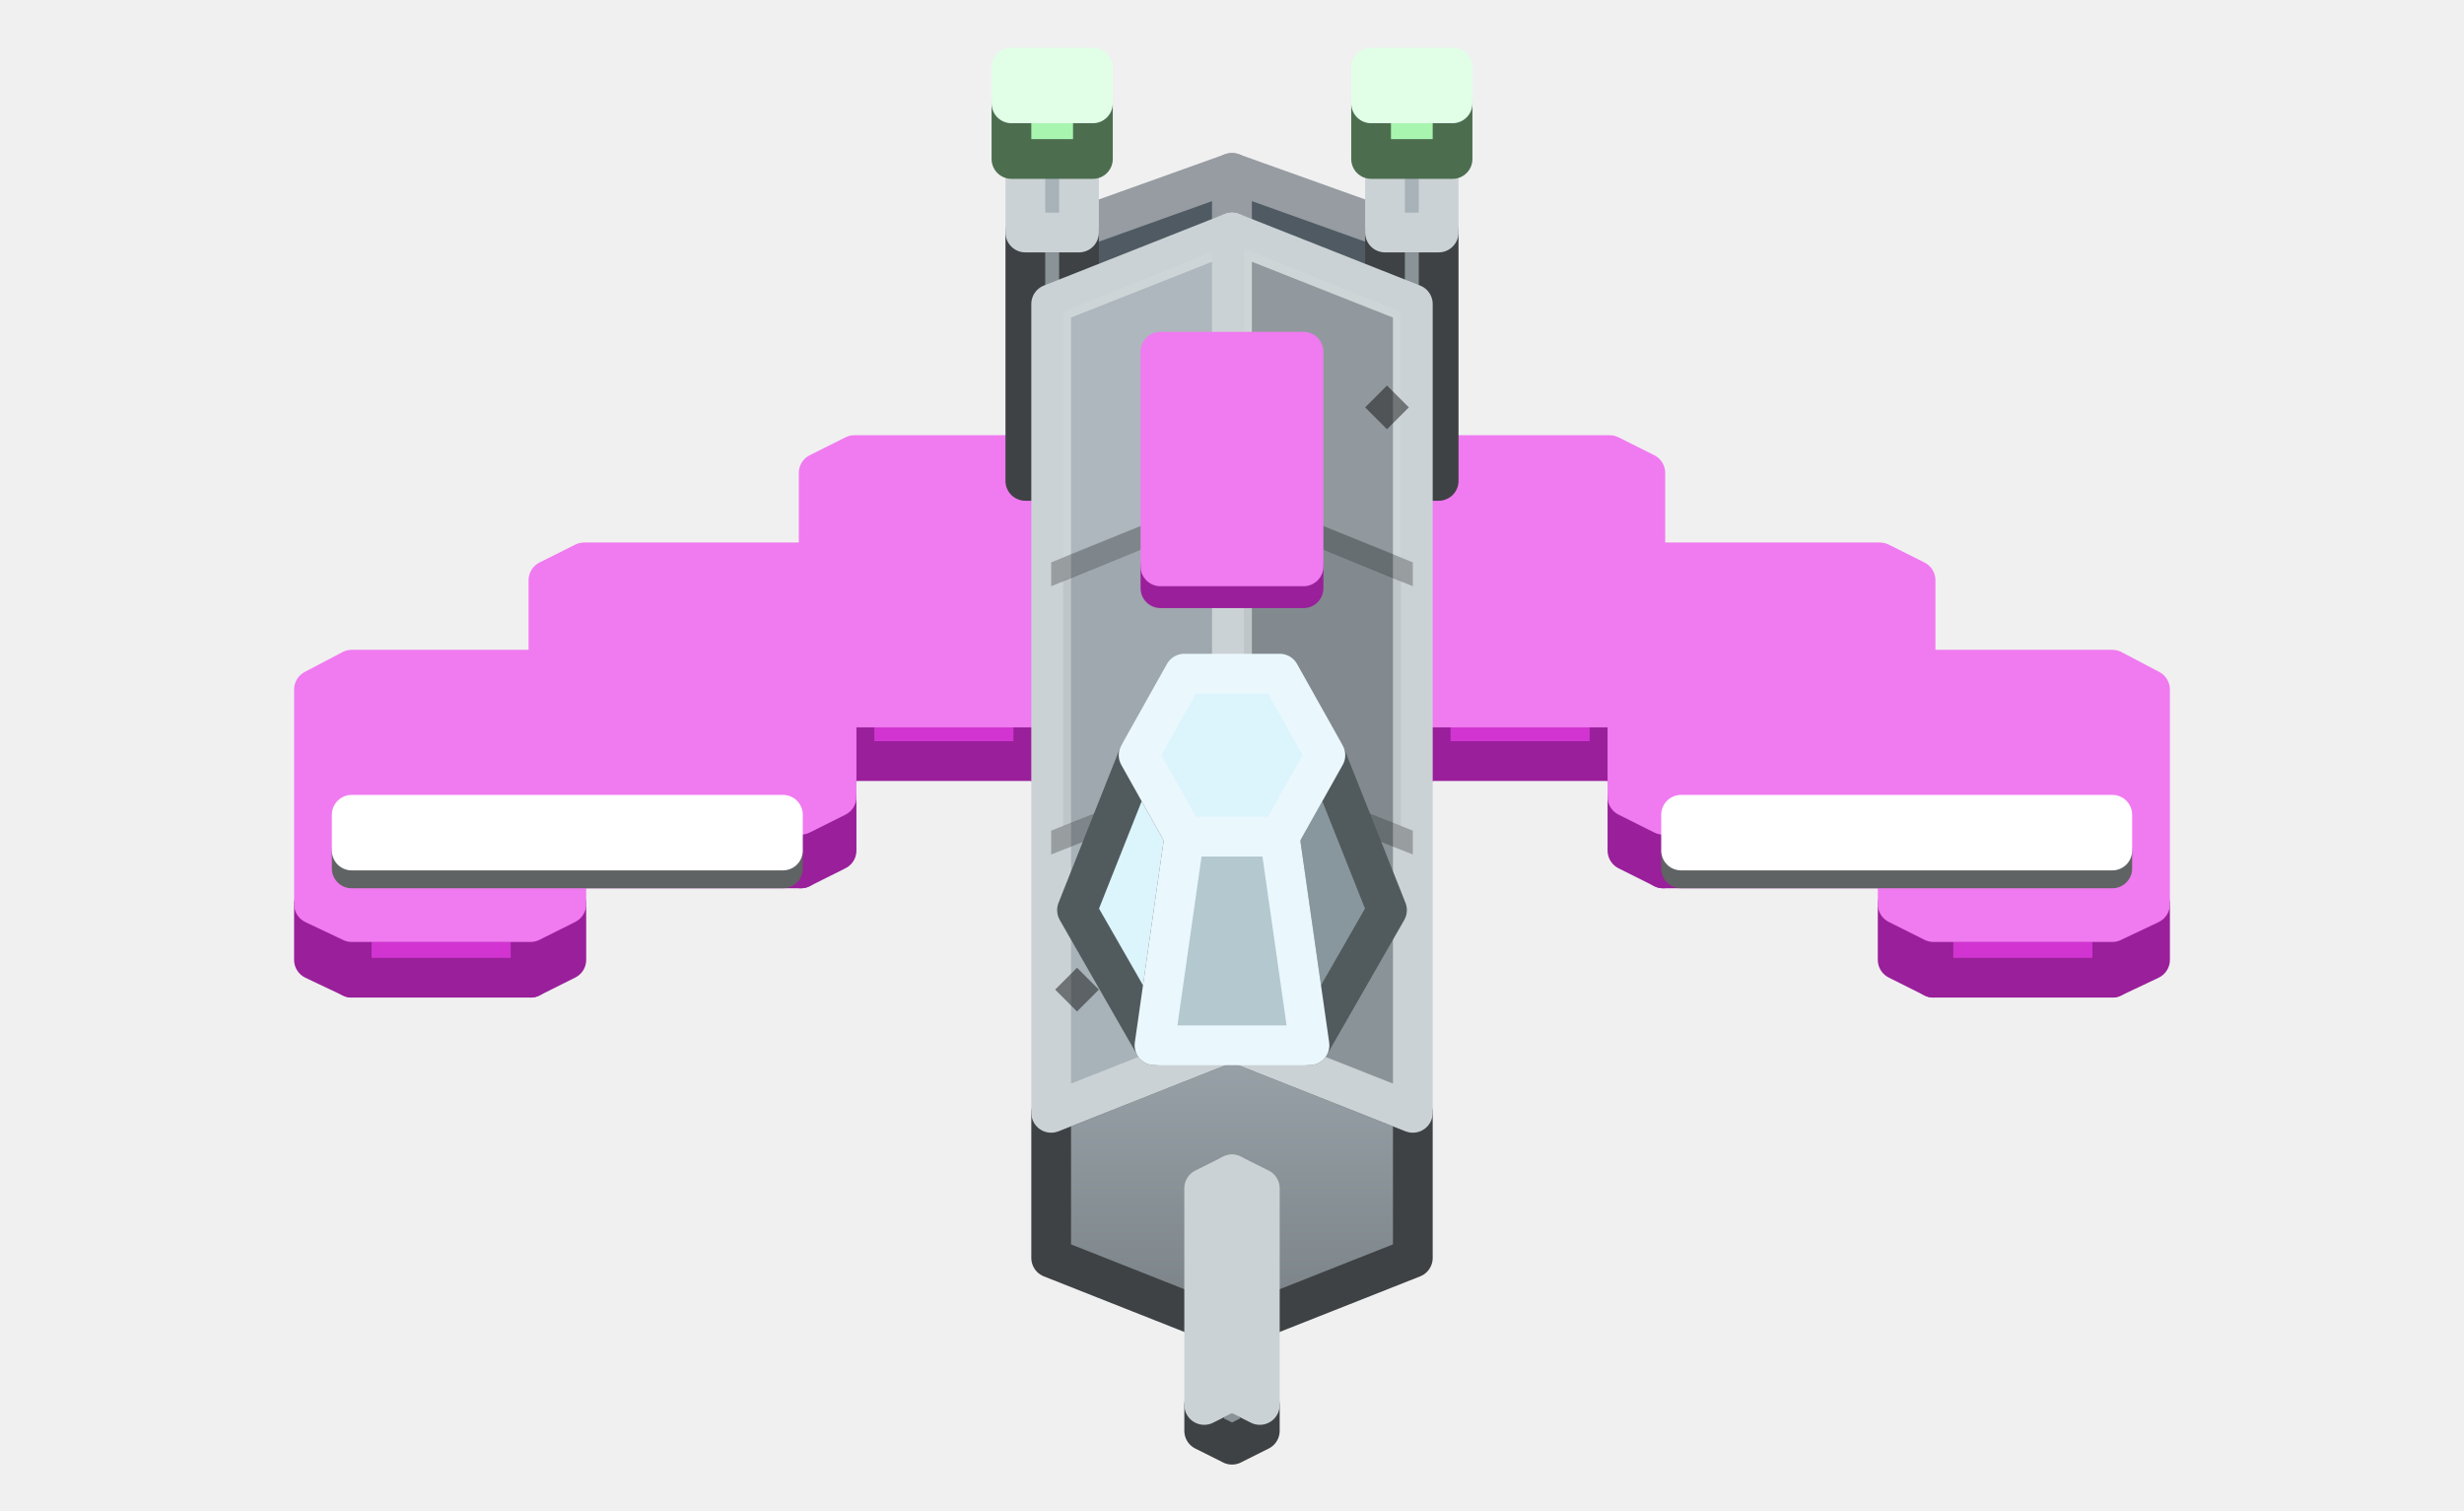
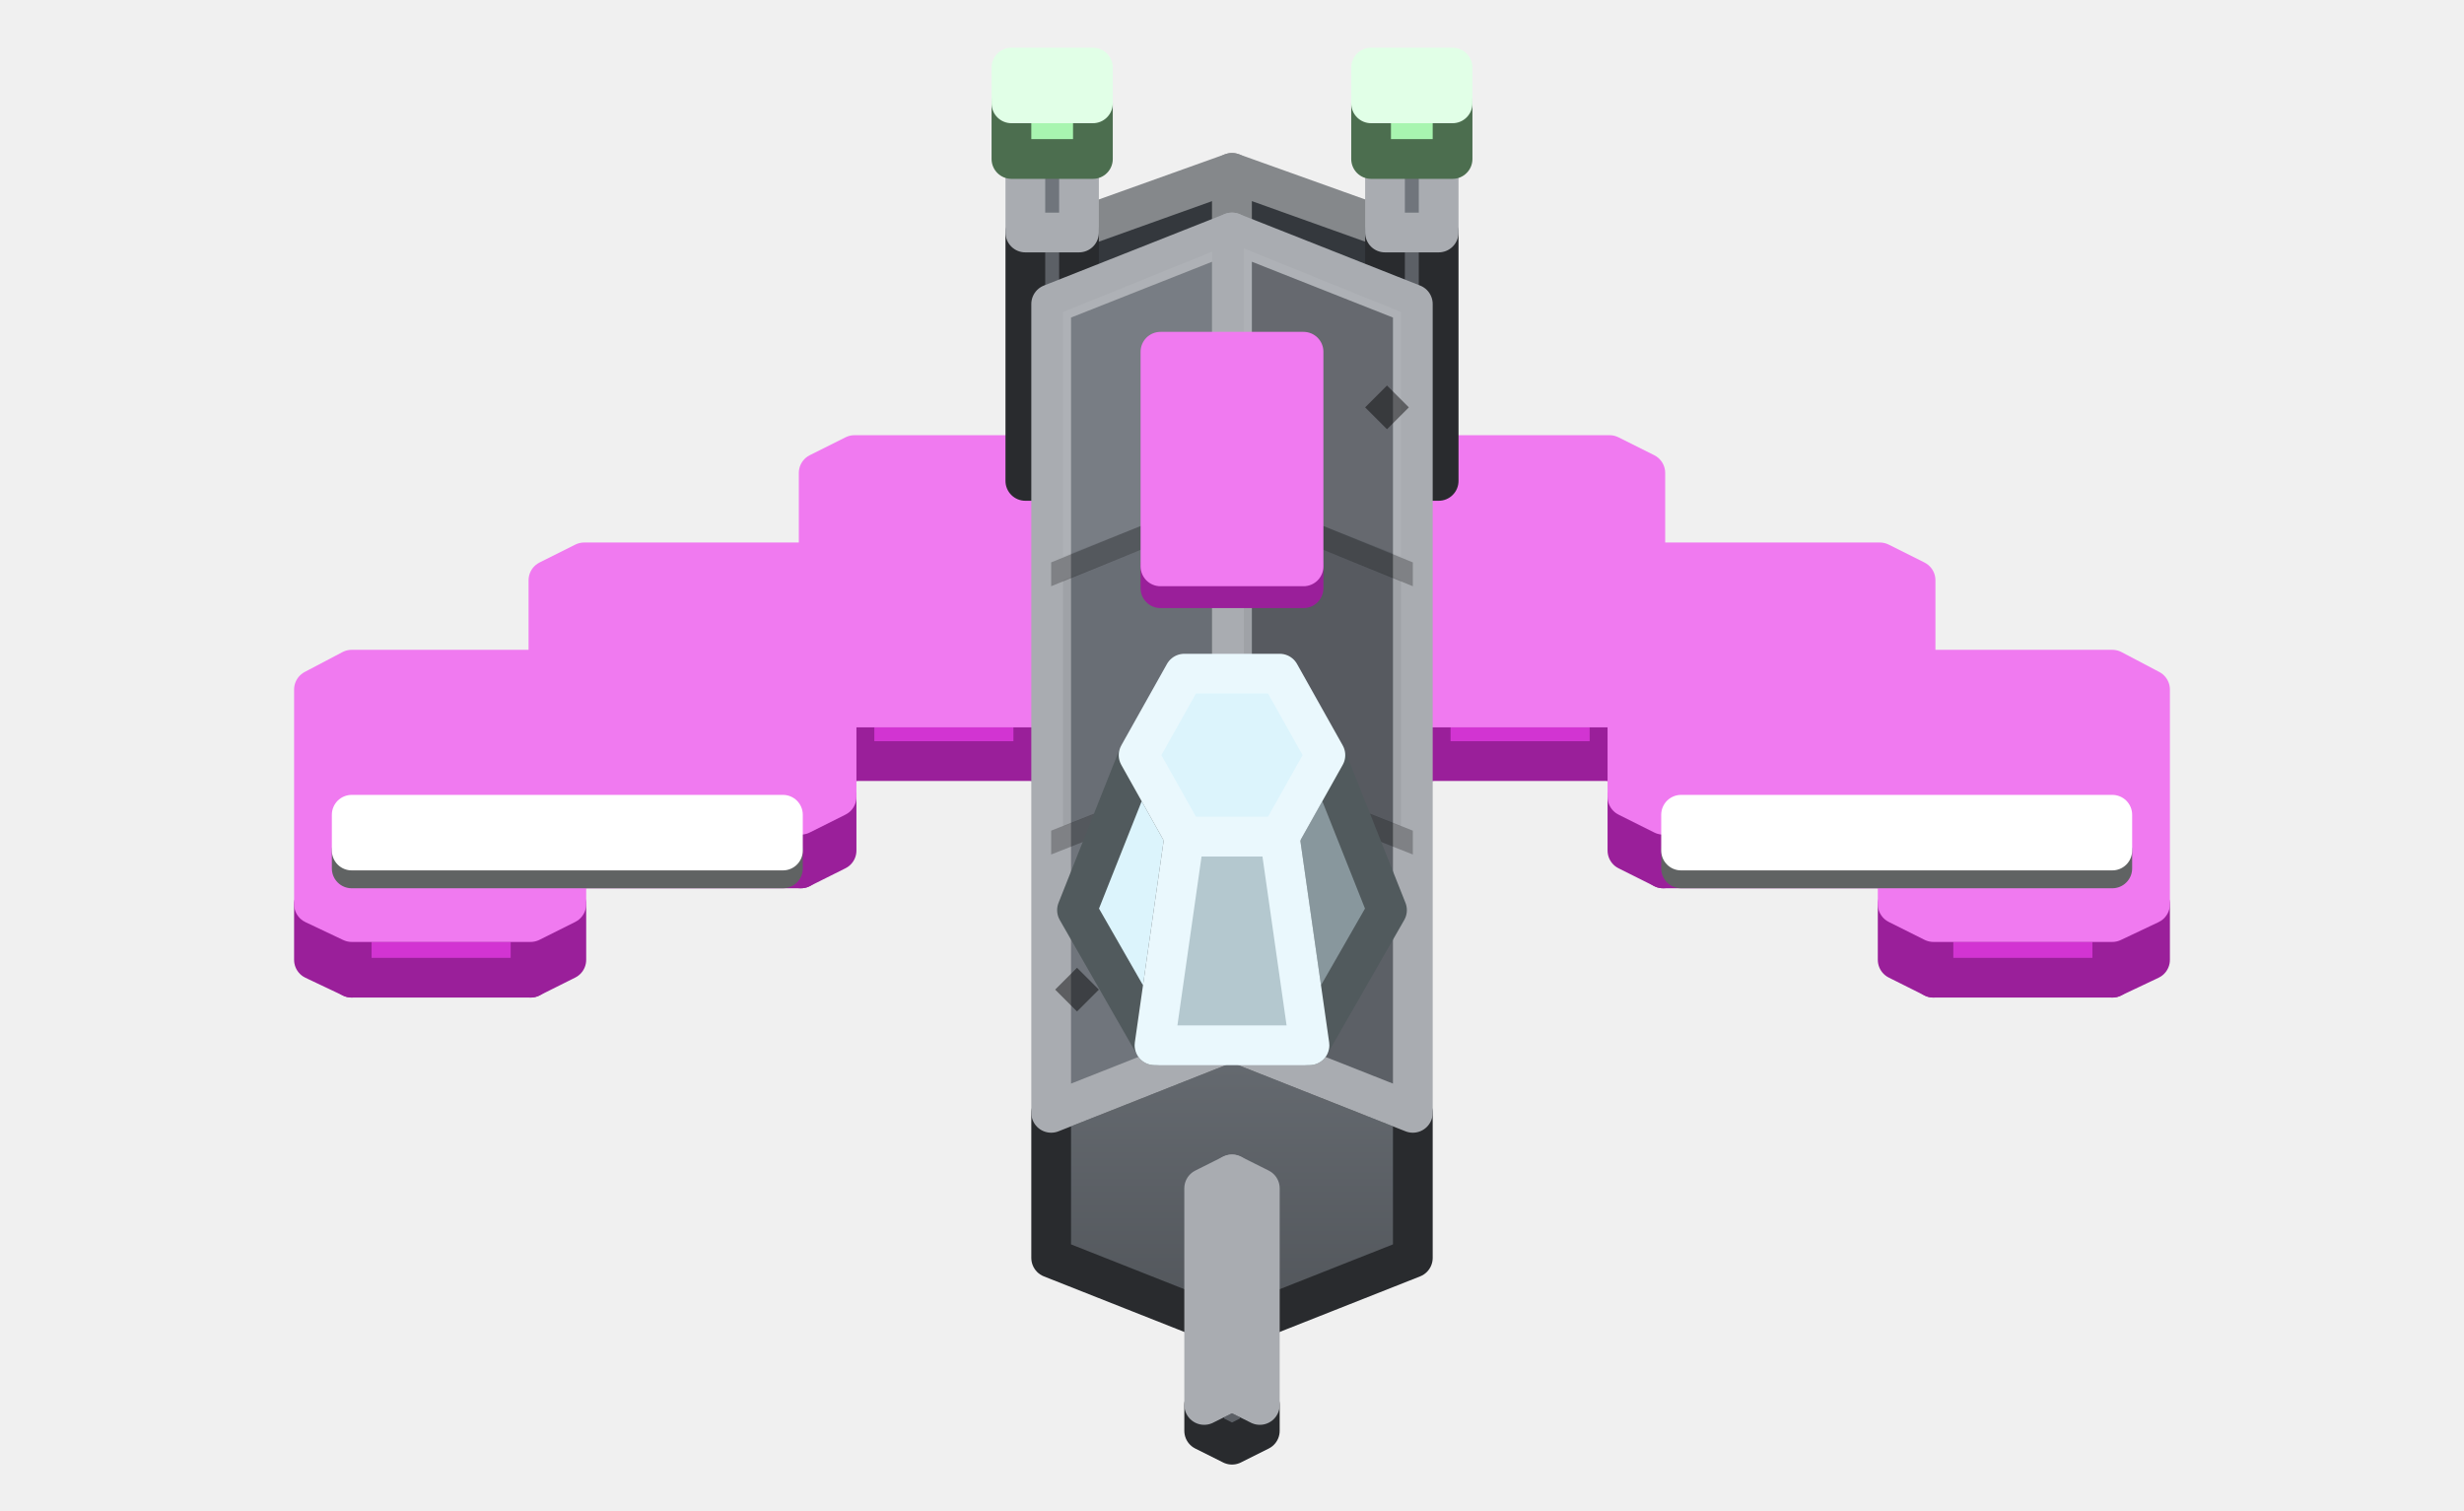
<svg xmlns="http://www.w3.org/2000/svg" width="124" height="76" viewBox="0 0 124 76">
  <defs>
    <linearGradient id="s0" x1="0" y1="0" x2="0" y2="1">
-       <stop offset="0" stop-color="#99A3A9" />
-       <stop offset="1" stop-color="#798186" />
+       <stop offset="0" stop-color="#666B71" />
+       <stop offset="1" stop-color="#51555A" />
    </linearGradient>
  </defs>
  <g stroke-width="2" stroke-linejoin="round">
-     <polygon points="53.9,17 62,14.1 70.1,17 70.1,22.9 62,25.9 53.9,22.9" fill="#414A51" stroke="#1D2124" />
-     <polygon points="53.9,11.6 62,8.7 62,14.1 53.9,17" fill="#4F5A63" stroke="#969CA1" />
-     <polygon points="62,8.7 70.1,11.6 70.1,17 62,14.1" fill="#4F5A63" stroke="#969CA1" />
+     <polygon points="53.9,17 62,14.1 70.1,17 70.1,22.9 62,25.9 53.9,22.9" fill="#2B2E32" stroke="#131517" />
+     <polygon points="53.9,11.6 62,8.7 62,14.1 53.9,17" fill="#34383D" stroke="#85888B" />
+     <polygon points="62,8.7 70.1,11.6 70.1,17 62,14.1" fill="#34383D" stroke="#85888B" />
    <polygon points="72,38.3 70.1,37.4 70.1,34.7 72,35.6" fill="#D234D2" stroke="#9A1F9A" />
    <polygon points="82.8,37.4 81,38.3 81,35.6 82.8,34.7" fill="#9A1F9A" stroke="#9A1F9A" />
    <polygon points="81,38.3 72,38.3 72,35.6 81,35.6" fill="#D234D2" stroke="#9A1F9A" />
    <polygon points="72,35.6 70.1,34.7 70.1,23.8 72,22.9 81,22.9 82.8,23.8 82.8,34.7 81,35.6" fill="#F07AF0" stroke="#F07AF0" />
    <polygon points="43,38.3 41.2,37.4 41.2,34.7 43,35.6" fill="#D234D2" stroke="#9A1F9A" />
    <polygon points="53.9,37.4 52,38.3 52,35.6 53.9,34.7" fill="#9A1F9A" stroke="#9A1F9A" />
    <polygon points="52,38.3 43,38.3 43,35.6 52,35.6" fill="#D234D2" stroke="#9A1F9A" />
    <polygon points="43,35.6 41.2,34.7 41.2,23.8 43,22.9 52,22.9 53.9,23.8 53.9,34.7 52,35.6" fill="#F07AF0" stroke="#F07AF0" />
    <polygon points="83.7,43.7 81.9,42.8 81.9,40.1 83.7,41" fill="#D234D2" stroke="#9A1F9A" />
    <polygon points="96.4,42.8 94.6,43.7 94.6,41 96.4,40.1" fill="#9A1F9A" stroke="#9A1F9A" />
    <polygon points="94.6,43.7 83.7,43.7 83.7,41 94.6,41" fill="#D234D2" stroke="#9A1F9A" />
    <polygon points="83.7,41 81.9,40.1 81.9,29.2 83.7,28.3 94.6,28.3 96.4,29.2 96.4,40.1 94.6,41" fill="#F07AF0" stroke="#F07AF0" />
    <polygon points="29.4,43.7 27.6,42.8 27.6,40.1 29.4,41" fill="#D234D2" stroke="#9A1F9A" />
    <polygon points="42.1,42.8 40.3,43.7 40.3,41 42.1,40.1" fill="#9A1F9A" stroke="#9A1F9A" />
    <polygon points="40.3,43.7 29.4,43.7 29.4,41 40.3,41" fill="#D234D2" stroke="#9A1F9A" />
    <polygon points="29.4,41 27.6,40.1 27.6,29.2 29.4,28.3 40.3,28.3 42.1,29.2 42.1,40.1 40.3,41" fill="#F07AF0" stroke="#F07AF0" />
-     <polygon points="72.4,24.2 69.7,24.2 69.7,11.7 72.4,11.7" fill="#8A9398" stroke="#3E4244" />
-     <polygon points="69.7,11.7 69.7,4.5 72.4,4.5 72.4,11.7" fill="#A8B3B9" stroke="#CBD2D5" />
-     <polygon points="54.3,24.2 51.6,24.2 51.6,11.7 54.3,11.7" fill="#8A9398" stroke="#3E4244" />
-     <polygon points="51.6,11.7 51.6,4.5 54.3,4.5 54.3,11.7" fill="#A8B3B9" stroke="#CBD2D5" />
+     <polygon points="72.4,24.2 69.7,24.2 69.7,11.7 72.4,11.7" fill="#5C6066" stroke="#292B2E" />
+     <polygon points="69.7,11.7 69.7,4.5 72.4,4.5 72.4,11.7" fill="#70757C" stroke="#A9ACB1" />
+     <polygon points="54.3,24.2 51.6,24.2 51.6,11.7 54.3,11.7" fill="#5C6066" stroke="#292B2E" />
+     <polygon points="51.6,11.7 51.6,4.5 54.3,4.5 54.3,11.7" fill="#70757C" stroke="#A9ACB1" />
    <polygon points="97.3,49.2 95.5,48.3 95.5,45.5 97.3,46.4" fill="#D234D2" stroke="#9A1F9A" />
    <polygon points="108.2,48.3 106.3,49.2 106.3,46.4 108.2,45.5" fill="#9A1F9A" stroke="#9A1F9A" />
    <polygon points="106.3,49.2 97.3,49.2 97.3,46.4 106.3,46.4" fill="#D234D2" stroke="#9A1F9A" />
    <polygon points="97.3,46.4 95.5,45.5 95.5,34.7 97.3,33.7 106.3,33.7 108.2,34.7 108.2,45.5 106.3,46.4" fill="#F07AF0" stroke="#F07AF0" />
    <polygon points="17.7,49.2 15.8,48.3 15.8,45.5 17.7,46.4" fill="#D234D2" stroke="#9A1F9A" />
    <polygon points="28.5,48.3 26.7,49.2 26.7,46.4 28.5,45.5" fill="#9A1F9A" stroke="#9A1F9A" />
    <polygon points="26.7,49.2 17.7,49.2 17.7,46.4 26.7,46.4" fill="#D234D2" stroke="#9A1F9A" />
    <polygon points="17.7,46.4 15.8,45.5 15.8,34.7 17.7,33.7 26.7,33.7 28.5,34.7 28.5,45.5 26.7,46.4" fill="#F07AF0" stroke="#F07AF0" />
-     <polygon points="59.3,30.7 57.5,29.8 57.5,28.3 59.3,29.2" fill="#414A51" stroke="#1D2124" />
-     <polygon points="66.5,29.8 64.7,30.7 64.7,29.2 66.5,28.3" fill="#31383D" stroke="#1D2124" />
-     <polygon points="64.7,30.7 59.3,30.7 59.3,29.2 64.7,29.2" fill="#414A51" stroke="#1D2124" />
-     <polygon points="59.3,29.2 57.5,28.3 57.5,14.7 59.3,13.8 64.7,13.8 66.5,14.7 66.5,28.3 64.7,29.2" fill="#4F5A63" stroke="#969CA1" />
+     <polygon points="59.3,30.7 57.5,29.8 57.5,28.3 59.3,29.2" fill="#2B2E32" stroke="#131517" />
+     <polygon points="66.5,29.8 64.7,30.7 64.7,29.2 66.5,28.3" fill="#212326" stroke="#131517" />
+     <polygon points="64.7,30.7 59.3,30.7 59.3,29.2 64.7,29.2" fill="#2B2E32" stroke="#131517" />
+     <polygon points="59.3,29.2 57.5,28.3 57.5,14.7 59.3,13.8 64.7,13.8 66.5,14.7 66.5,28.3 64.7,29.2" fill="#34383D" stroke="#85888B" />
    <polygon points="106.3,43.7 84.6,43.7 84.6,42.8 106.3,42.8" fill="#D5DBDC" stroke="#606363" />
    <polygon points="84.6,42.8 84.6,41 106.3,41 106.3,42.8" fill="#FFFFFF" stroke="#FFFFFF" />
    <polygon points="39.4,43.7 17.7,43.7 17.7,42.8 39.4,42.8" fill="#D5DBDC" stroke="#606363" />
    <polygon points="17.7,42.8 17.7,41 39.4,41 39.4,42.8" fill="#FFFFFF" stroke="#FFFFFF" />
    <polygon points="66.5,43.9 57.5,43.9 57.5,42.9 66.5,42.9" fill="#D5DBDC" stroke="#606363" />
    <polygon points="57.5,42.9 57.5,15.8 66.5,15.8 66.5,42.9" fill="#FFFFFF" stroke="#FFFFFF" />
    <polygon points="57.5,29.9 57.5,28.7 66.5,28.7 66.5,29.9" fill="#000000" fill-opacity="0.25" />
    <polygon points="58.1,42.3 58.1,29.9 65.9,29.9 65.9,42.3" fill="#000000" fill-opacity="0.06" />
    <polygon points="57.6,39.1 58.7,38 59.8,39.1 58.7,40.2" fill="#000000" fill-opacity="0.45" />
    <polygon points="64.2,19.6 65.3,18.5 66.4,19.6 65.3,20.7" fill="#000000" fill-opacity="0.45" />
-     <polygon points="52.9,56 62,52.4 71.1,56 71.1,63.3 62,66.9 52.9,63.3" fill="url(#s0)" stroke="#3E4244" />
-     <polygon points="52.9,15.3 62,11.7 62,52.4 52.9,56" fill="#A8B3B9" stroke="#CBD2D5" />
+     <polygon points="52.9,56 62,52.4 71.1,56 71.1,63.3 62,66.9 52.9,63.3" fill="url(#s0)" stroke="#292B2E" />
+     <polygon points="52.9,15.3 62,11.7 62,52.4 52.9,56" fill="#70757C" stroke="#A9ACB1" />
    <polygon points="52.9,28.3 62,24.6 62,25.8 52.9,29.5" fill="#000000" fill-opacity="0.25" />
    <polygon points="52.9,41.8 62,38.2 62,39.4 52.9,43" fill="#000000" fill-opacity="0.25" />
    <polygon points="53.5,15.7 61.4,12.5 61.4,24.9 53.5,28" fill="#FFFFFF" fill-opacity="0.06" />
    <polygon points="53.5,29.2 61.4,26.1 61.4,38.4 53.5,41.6" fill="#000000" fill-opacity="0.06" />
    <polygon points="53.1,49.8 54.2,48.7 55.3,49.8 54.2,50.9" fill="#000000" fill-opacity="0.45" />
    <polygon points="59.6,17.9 60.7,16.8 61.8,17.9 60.7,19" fill="#000000" fill-opacity="0.45" />
-     <polygon points="62,11.7 71.1,15.3 71.1,56 62,52.4" fill="#8A9398" stroke="#CBD2D5" />
+     <polygon points="62,11.7 71.1,15.3 71.1,56 62,52.4" fill="#5C6066" stroke="#A9ACB1" />
    <polygon points="62,24.6 71.1,28.3 71.1,29.5 62,25.8" fill="#000000" fill-opacity="0.25" />
    <polygon points="62,38.2 71.1,41.8 71.1,43 62,39.4" fill="#000000" fill-opacity="0.25" />
    <polygon points="62.6,12.5 70.5,15.7 70.5,28 62.6,24.9" fill="#FFFFFF" fill-opacity="0.06" />
    <polygon points="62.6,26.1 70.5,29.2 70.5,41.6 62.6,38.4" fill="#000000" fill-opacity="0.06" />
    <polygon points="62.2,47.2 63.3,46.1 64.4,47.2 63.3,48.3" fill="#000000" fill-opacity="0.45" />
    <polygon points="68.7,20.5 69.8,19.4 70.9,20.5 69.8,21.6" fill="#000000" fill-opacity="0.45" />
    <polygon points="73.1,8 69,8 69,5.2 73.1,5.2" fill="#A8F5B0" stroke="#4C6E4F" />
    <polygon points="69,5.2 69,3.4 73.1,3.4 73.1,5.2" fill="#CDFFD7" stroke="#E1FFE7" />
    <polygon points="55,8 50.9,8 50.9,5.2 55,5.2" fill="#A8F5B0" stroke="#4C6E4F" />
    <polygon points="50.9,5.2 50.9,3.4 55,3.4 55,5.2" fill="#CDFFD7" stroke="#E1FFE7" />
    <polygon points="65.6,29.6 58.4,29.6 58.4,28.5 65.6,28.5" fill="#D234D2" stroke="#9A1F9A" />
    <polygon points="58.4,28.5 58.4,17.7 65.6,17.7 65.6,28.5" fill="#F07AF0" stroke="#F07AF0" />
    <polygon points="58.1,52.6 54.2,45.8 57.3,38 59.6,42.1" fill="#DCF4FC" stroke="#515A5D" />
    <polygon points="69.8,45.8 65.9,52.6 64.4,42.1 66.7,38" fill="#88979D" stroke="#515A5D" />
    <polygon points="65.9,52.6 58.1,52.6 59.6,42.1 64.4,42.1" fill="#B4C8CF" stroke="#EAF8FD" />
    <polygon points="59.6,42.1 57.3,38 59.6,33.9 64.4,33.9 66.7,38 64.4,42.1" fill="#DCF4FC" stroke="#EAF8FD" />
-     <polygon points="60.6,70.7 62,70 63.4,70.7 63.4,72 62,72.7 60.6,72" fill="#8A9398" stroke="#3E4244" />
-     <polygon points="60.6,59.8 62,59.1 62,70 60.6,70.7" fill="#A8B3B9" stroke="#CBD2D5" />
-     <polygon points="62,59.1 63.4,59.8 63.4,70.7 62,70" fill="#8A9398" stroke="#CBD2D5" />
+     <polygon points="60.6,70.7 62,70 63.4,70.7 63.4,72 62,72.7 60.6,72" fill="#5C6066" stroke="#292B2E" />
+     <polygon points="60.6,59.8 62,59.1 62,70 60.6,70.7" fill="#70757C" stroke="#A9ACB1" />
+     <polygon points="62,59.1 63.4,59.8 63.4,70.7 62,70" fill="#5C6066" stroke="#A9ACB1" />
  </g>
</svg>
